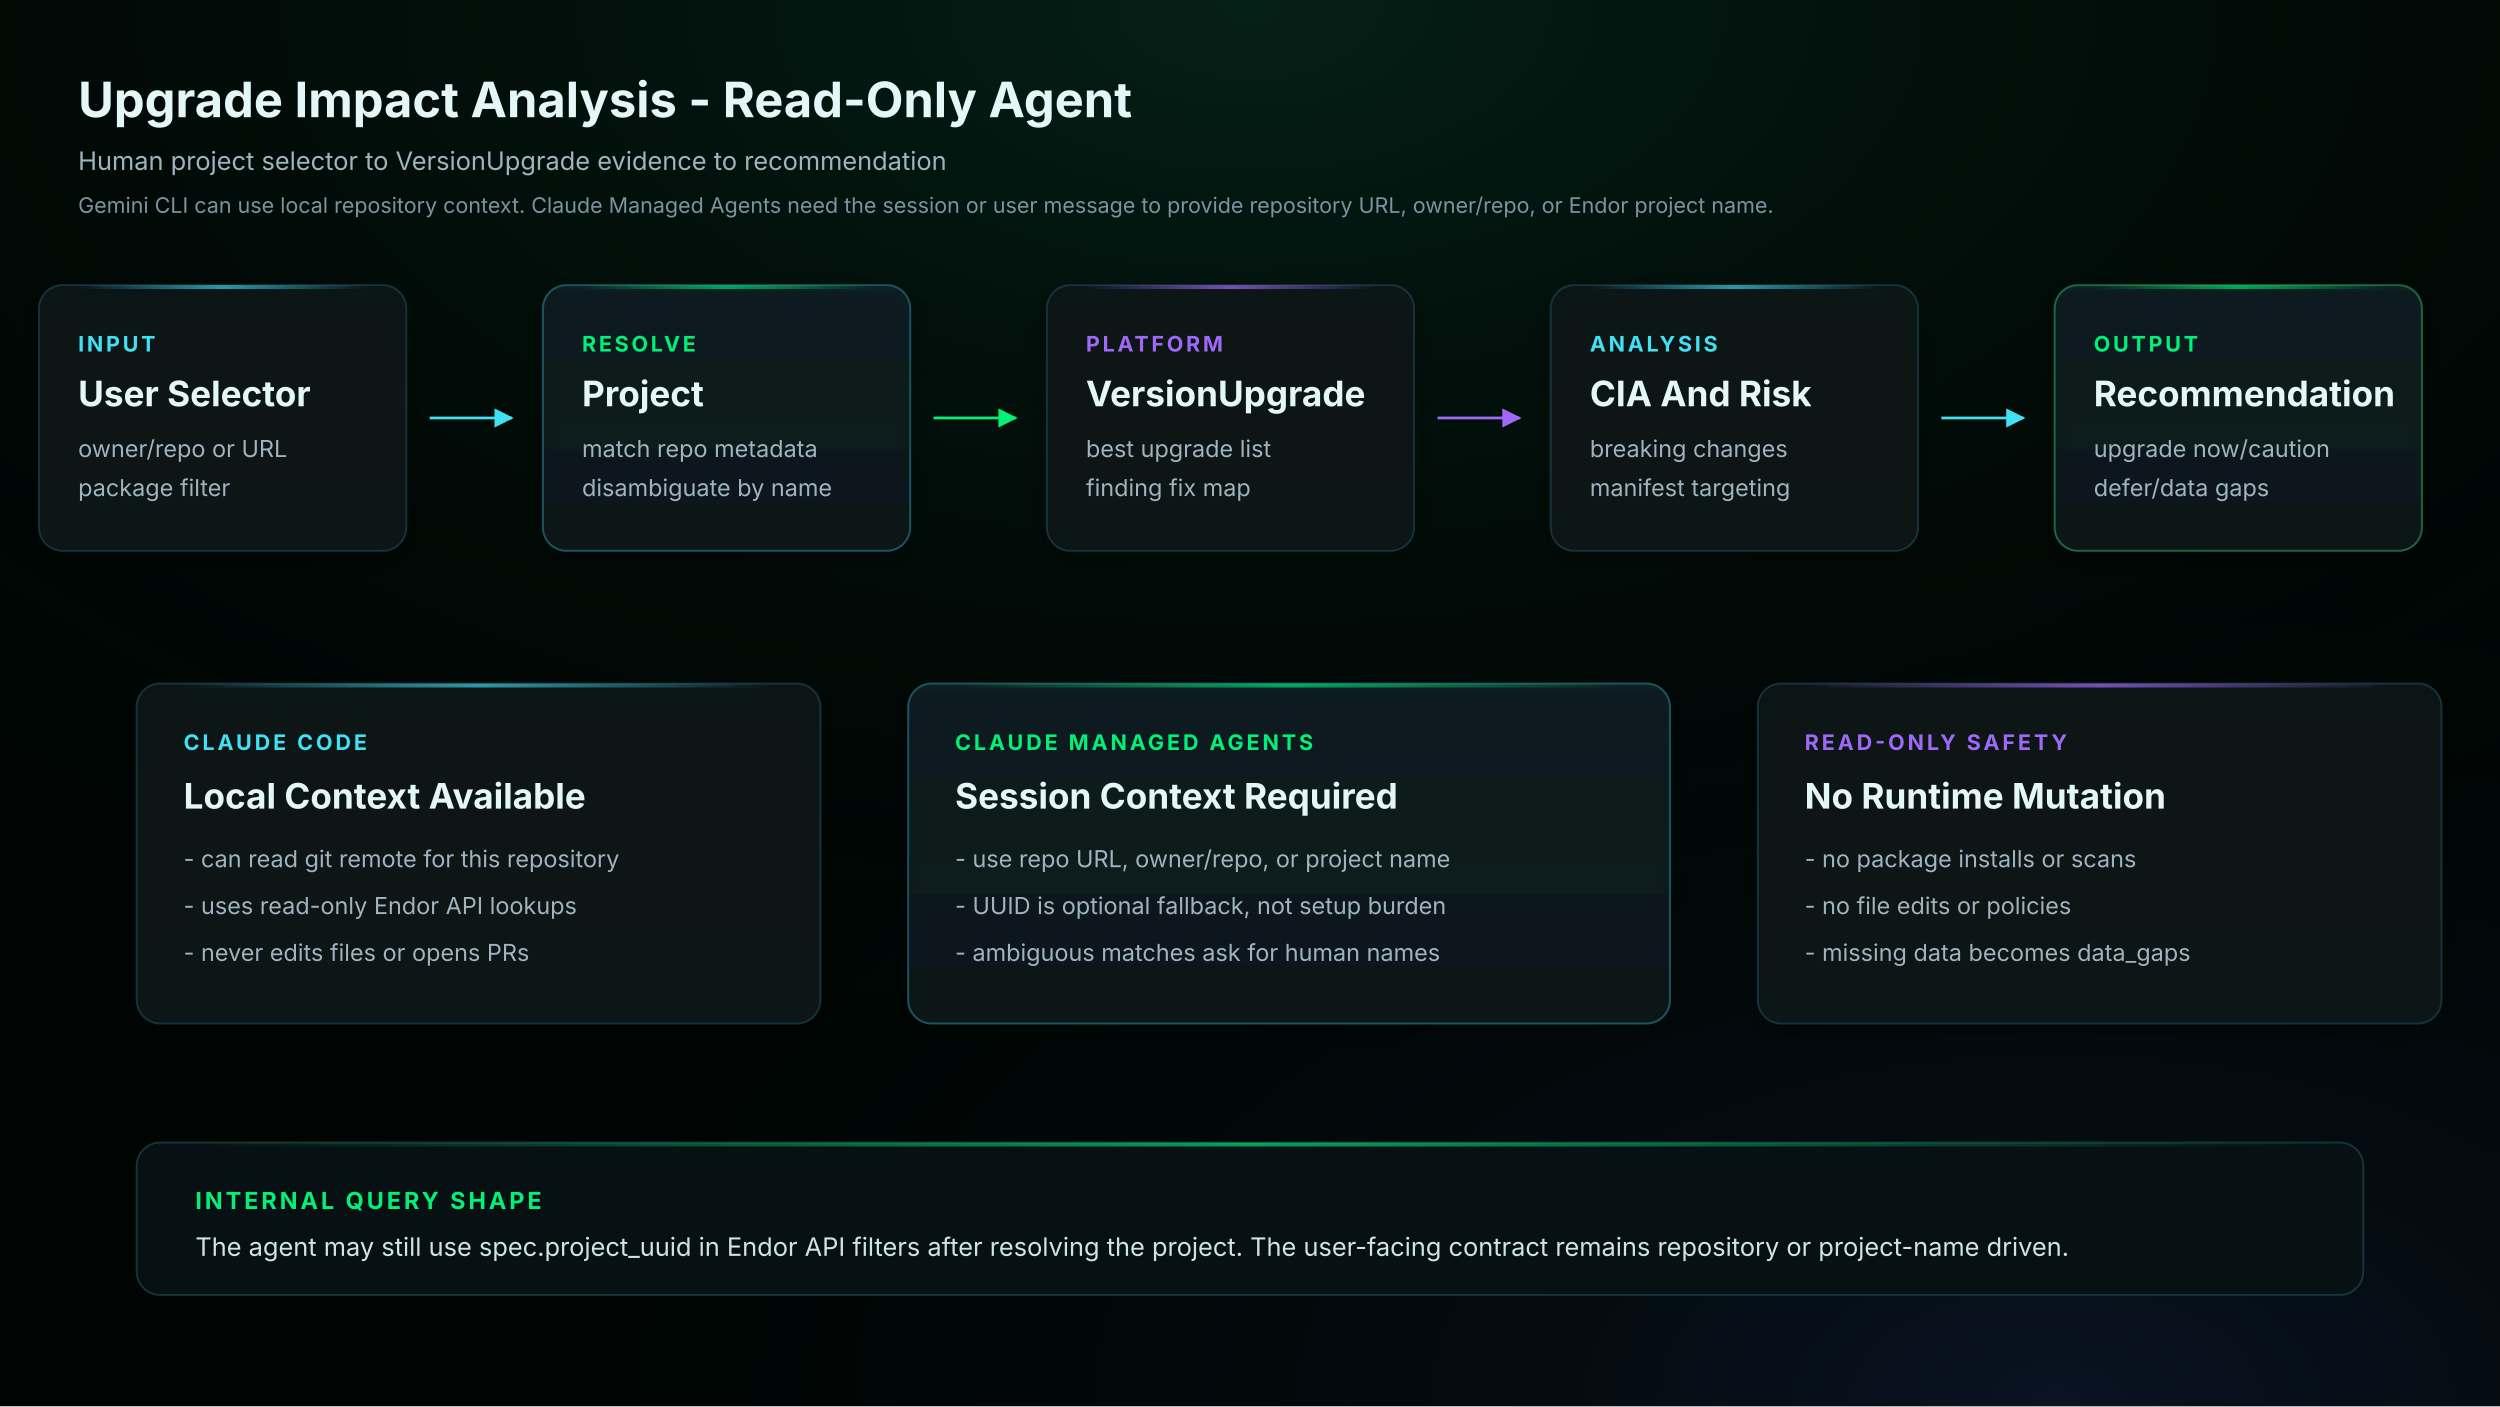
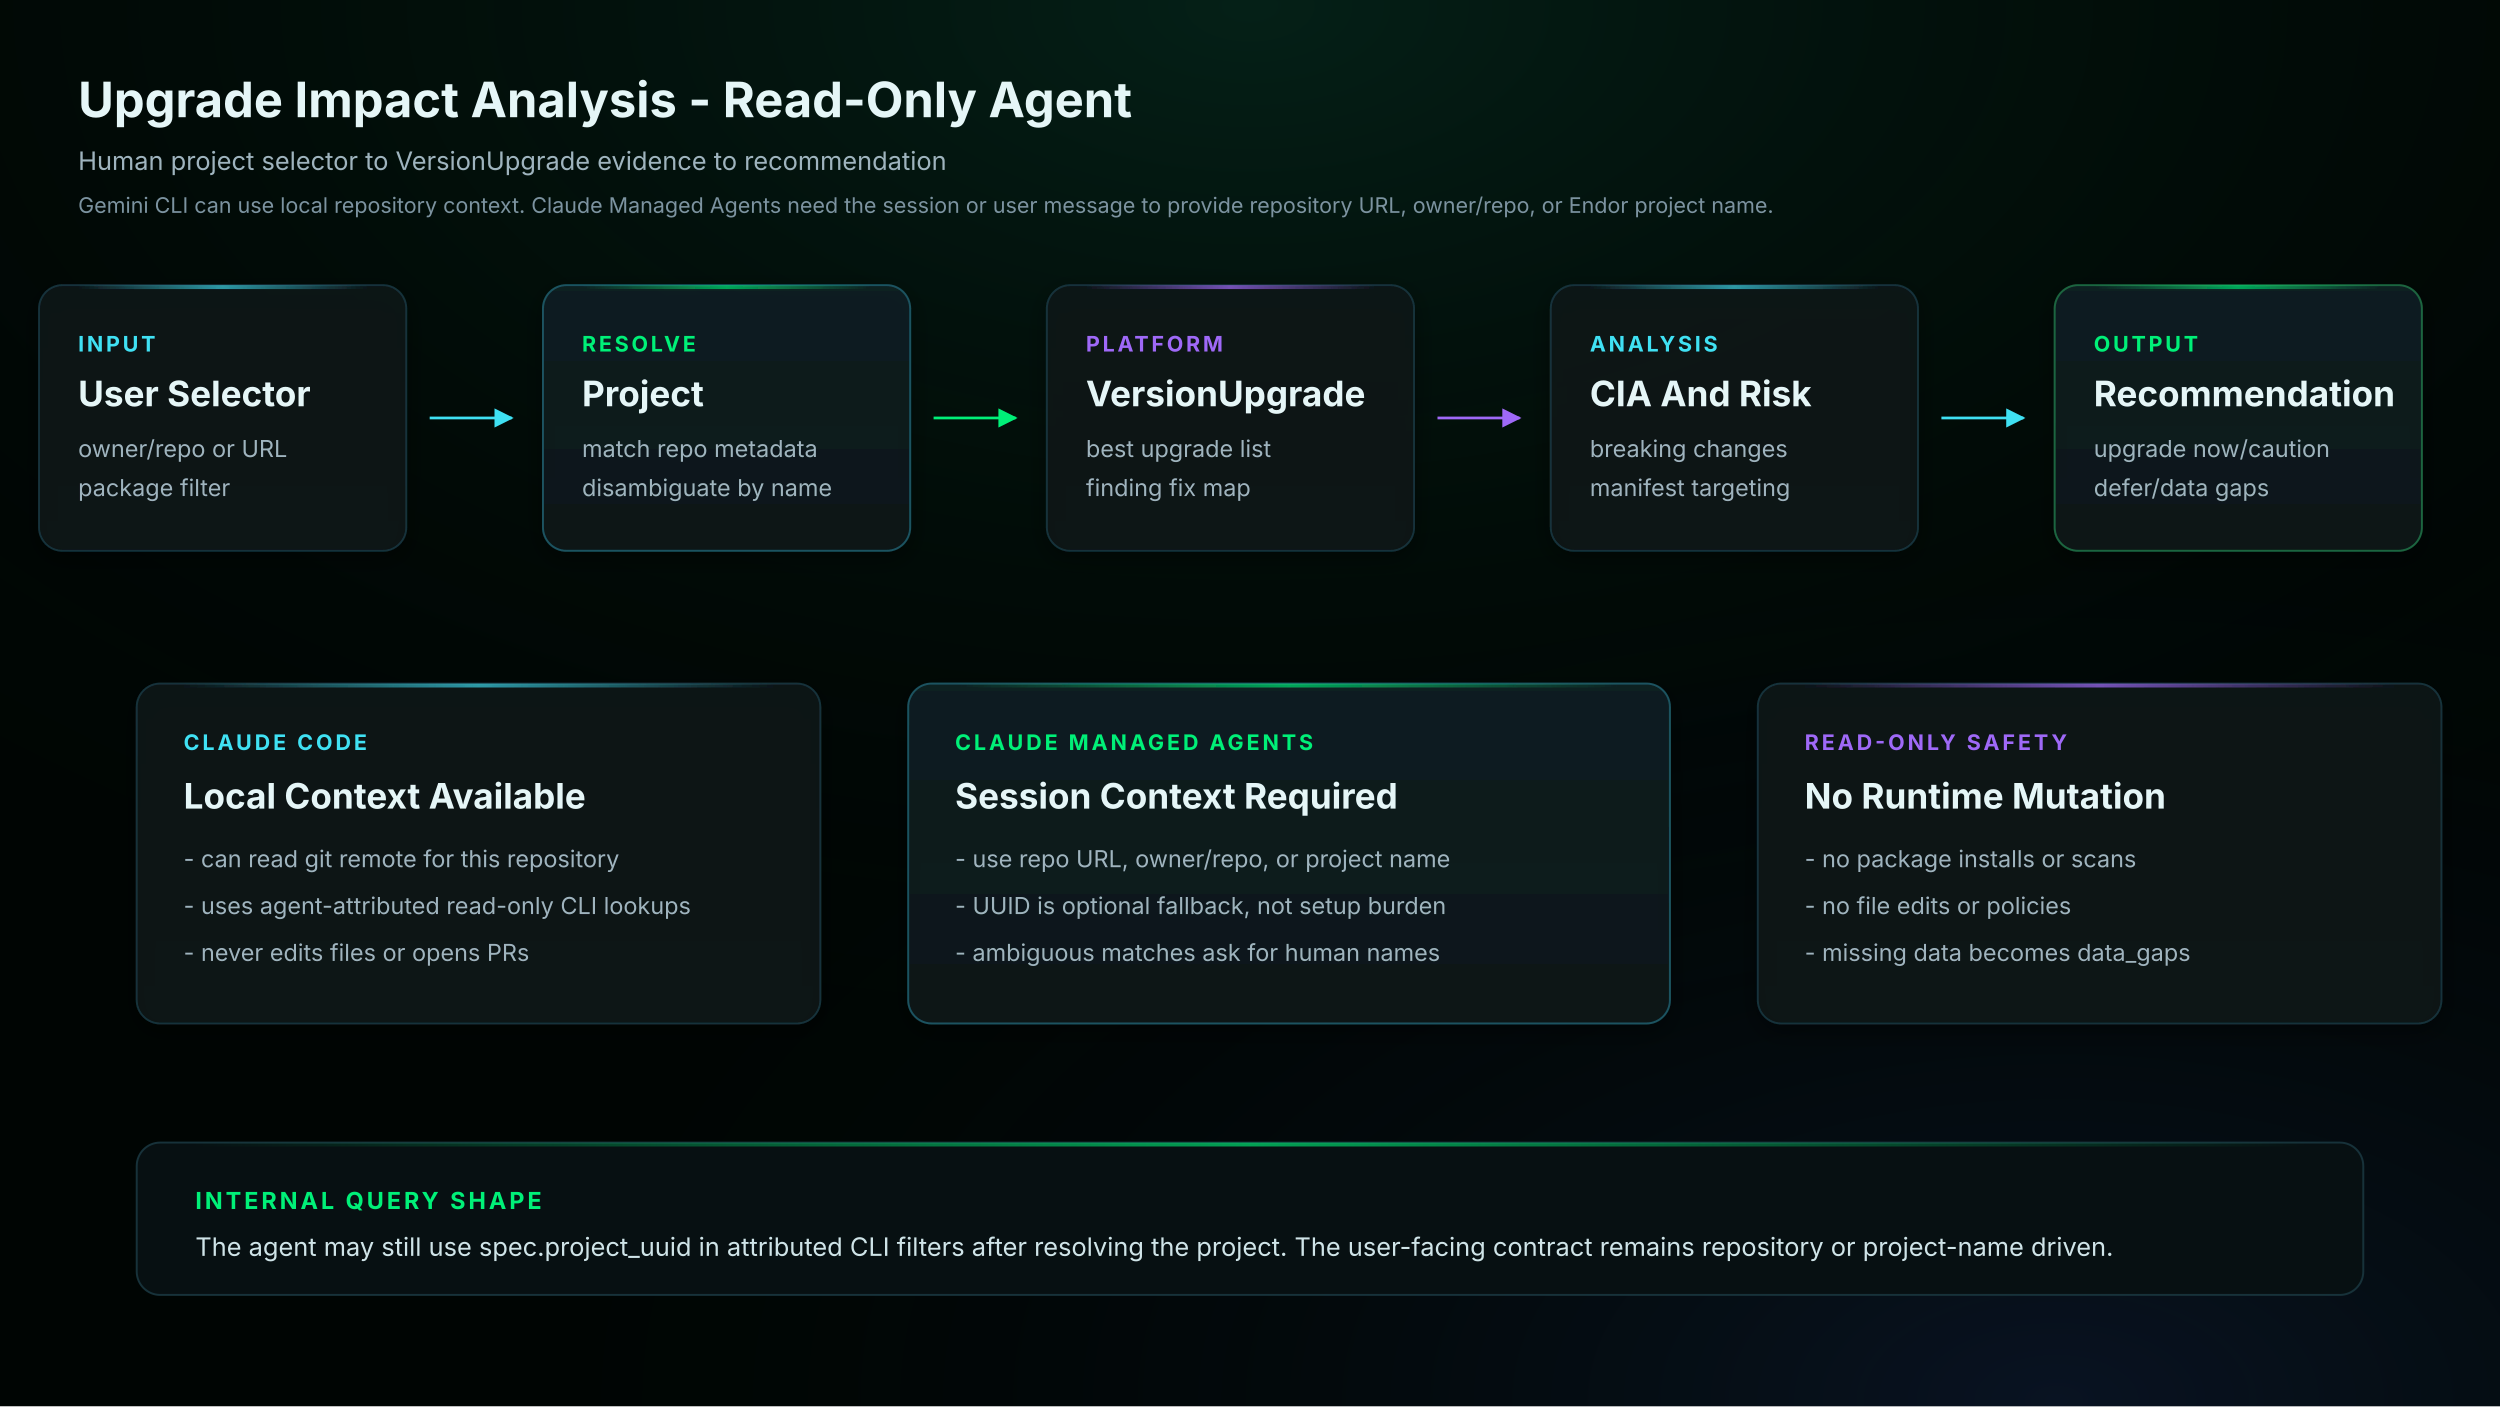
<svg xmlns="http://www.w3.org/2000/svg" viewBox="0 0 1280 720" font-family="-apple-system, BlinkMacSystemFont, 'Segoe UI', Inter, Geist, sans-serif">
  <defs>
    <radialGradient id="bgGlow" cx="50%" cy="0%" r="80%">
      <stop offset="0%" stop-color="#0a3d2c" stop-opacity="0.48" />
      <stop offset="100%" stop-color="#000503" stop-opacity="0" />
    </radialGradient>
    <radialGradient id="bgGlow2" cx="82%" cy="100%" r="65%">
      <stop offset="0%" stop-color="#1a2f5e" stop-opacity="0.34" />
      <stop offset="100%" stop-color="#000503" stop-opacity="0" />
    </radialGradient>
    <linearGradient id="cardGlass" x1="0%" y1="0%" x2="0%" y2="100%">
      <stop offset="0%" stop-color="#0d1518" stop-opacity="0.94" />
      <stop offset="100%" stop-color="#0a1112" stop-opacity="0.97" />
    </linearGradient>
    <linearGradient id="cardGlassActive" x1="0%" y1="0%" x2="0%" y2="100%">
      <stop offset="0%" stop-color="#0e2023" stop-opacity="0.96" />
      <stop offset="100%" stop-color="#091517" stop-opacity="0.98" />
    </linearGradient>
    <linearGradient id="hairline" x1="0%" y1="0%" x2="100%" y2="0%">
      <stop offset="0%" stop-color="#3fe1f3" stop-opacity="0" />
      <stop offset="50%" stop-color="#3fe1f3" stop-opacity="0.64" />
      <stop offset="100%" stop-color="#3fe1f3" stop-opacity="0" />
    </linearGradient>
    <linearGradient id="hairlineGreen" x1="0%" y1="0%" x2="100%" y2="0%">
      <stop offset="0%" stop-color="#00f078" stop-opacity="0" />
      <stop offset="50%" stop-color="#00f078" stop-opacity="0.64" />
      <stop offset="100%" stop-color="#00f078" stop-opacity="0" />
    </linearGradient>
    <linearGradient id="hairlinePurple" x1="0%" y1="0%" x2="100%" y2="0%">
      <stop offset="0%" stop-color="#9f69f7" stop-opacity="0" />
      <stop offset="50%" stop-color="#9f69f7" stop-opacity="0.70" />
      <stop offset="100%" stop-color="#9f69f7" stop-opacity="0" />
    </linearGradient>
    <filter id="cardShadow" x="-10%" y="-10%" width="120%" height="130%">
      <feGaussianBlur in="SourceAlpha" stdDeviation="6" />
      <feOffset dx="0" dy="4" />
      <feComponentTransfer>
        <feFuncA type="linear" slope="0.42" />
      </feComponentTransfer>
      <feMerge>
        <feMergeNode />
        <feMergeNode in="SourceGraphic" />
      </feMerge>
    </filter>
    <marker id="arrowCyan" viewBox="0 0 10 10" refX="9" refY="5" markerWidth="7" markerHeight="7" orient="auto-start-reverse">
      <path d="M 0 0 L 10 5 L 0 10 z" fill="#3fe1f3" />
    </marker>
    <marker id="arrowGreen" viewBox="0 0 10 10" refX="9" refY="5" markerWidth="7" markerHeight="7" orient="auto-start-reverse">
      <path d="M 0 0 L 10 5 L 0 10 z" fill="#00f078" />
    </marker>
    <marker id="arrowPurple" viewBox="0 0 10 10" refX="9" refY="5" markerWidth="7" markerHeight="7" orient="auto-start-reverse">
      <path d="M 0 0 L 10 5 L 0 10 z" fill="#9f69f7" />
    </marker>
  </defs>
  <rect width="1280" height="720" fill="#000503" />
  <rect width="1280" height="720" fill="url(#bgGlow)" />
  <rect width="1280" height="720" fill="url(#bgGlow2)" />
  <g transform="translate(40, 34)">
    <text x="0" y="26" font-size="25" font-weight="700" fill="#e5f6f7">Upgrade Impact Analysis - Read-Only Agent</text>
    <text x="0" y="53" font-size="13" fill="#9fb4be">Human project selector to VersionUpgrade evidence to recommendation</text>
    <text x="0" y="75" font-size="11" fill="#7c93a0">Gemini CLI can use local repository context. Claude Managed Agents need the session or user message to provide repository URL, owner/repo, or Endor project name.</text>
  </g>
  <g transform="translate(20, 146)">
    <g filter="url(#cardShadow)">
      <rect width="188" height="136" rx="12" fill="url(#cardGlass)" stroke="#17323a" />
      <rect x="20" y="0" width="148" height="2" fill="url(#hairline)" />
      <text x="20" y="34" font-size="11" font-weight="700" fill="#3fe1f3" letter-spacing="1.4">INPUT</text>
      <text x="20" y="62" font-size="18" font-weight="700" fill="#e5f6f7">User Selector</text>
      <text x="20" y="88" font-size="12" fill="#9fb4be">owner/repo or URL</text>
      <text x="20" y="108" font-size="12" fill="#9fb4be">package filter</text>
    </g>
    <line x1="200" y1="68" x2="242" y2="68" stroke="#3fe1f3" stroke-width="1.4" marker-end="url(#arrowCyan)" />
    <g transform="translate(258,0)" filter="url(#cardShadow)">
      <rect width="188" height="136" rx="12" fill="url(#cardGlassActive)" stroke="#1c5360" />
      <rect x="20" y="0" width="148" height="2" fill="url(#hairlineGreen)" />
      <text x="20" y="34" font-size="11" font-weight="700" fill="#00f078" letter-spacing="1.4">RESOLVE</text>
      <text x="20" y="62" font-size="18" font-weight="700" fill="#e5f6f7">Project</text>
      <text x="20" y="88" font-size="12" fill="#9fb4be">match repo metadata</text>
      <text x="20" y="108" font-size="12" fill="#9fb4be">disambiguate by name</text>
    </g>
    <line x1="458" y1="68" x2="500" y2="68" stroke="#00f078" stroke-width="1.4" marker-end="url(#arrowGreen)" />
    <g transform="translate(516,0)" filter="url(#cardShadow)">
      <rect width="188" height="136" rx="12" fill="url(#cardGlass)" stroke="#17323a" />
      <rect x="20" y="0" width="148" height="2" fill="url(#hairlinePurple)" />
      <text x="20" y="34" font-size="11" font-weight="700" fill="#9f69f7" letter-spacing="1.4">PLATFORM</text>
      <text x="20" y="62" font-size="18" font-weight="700" fill="#e5f6f7">VersionUpgrade</text>
      <text x="20" y="88" font-size="12" fill="#9fb4be">best upgrade list</text>
      <text x="20" y="108" font-size="12" fill="#9fb4be">finding fix map</text>
    </g>
    <line x1="716" y1="68" x2="758" y2="68" stroke="#9f69f7" stroke-width="1.4" marker-end="url(#arrowPurple)" />
    <g transform="translate(774,0)" filter="url(#cardShadow)">
      <rect width="188" height="136" rx="12" fill="url(#cardGlass)" stroke="#17323a" />
      <rect x="20" y="0" width="148" height="2" fill="url(#hairline)" />
      <text x="20" y="34" font-size="11" font-weight="700" fill="#3fe1f3" letter-spacing="1.4">ANALYSIS</text>
      <text x="20" y="62" font-size="18" font-weight="700" fill="#e5f6f7">CIA And Risk</text>
      <text x="20" y="88" font-size="12" fill="#9fb4be">breaking changes</text>
      <text x="20" y="108" font-size="12" fill="#9fb4be">manifest targeting</text>
    </g>
    <line x1="974" y1="68" x2="1016" y2="68" stroke="#3fe1f3" stroke-width="1.4" marker-end="url(#arrowCyan)" />
    <g transform="translate(1032,0)" filter="url(#cardShadow)">
      <rect width="188" height="136" rx="12" fill="url(#cardGlassActive)" stroke="#1f6540" />
      <rect x="20" y="0" width="148" height="2" fill="url(#hairlineGreen)" />
      <text x="20" y="34" font-size="11" font-weight="700" fill="#00f078" letter-spacing="1.4">OUTPUT</text>
      <text x="20" y="62" font-size="18" font-weight="700" fill="#e5f6f7">Recommendation</text>
      <text x="20" y="88" font-size="12" fill="#9fb4be">upgrade now/caution</text>
      <text x="20" y="108" font-size="12" fill="#9fb4be">defer/data gaps</text>
    </g>
  </g>
  <g transform="translate(70, 350)">
    <g filter="url(#cardShadow)">
      <rect width="350" height="174" rx="12" fill="url(#cardGlass)" stroke="#17323a" />
      <rect x="24" y="0" width="302" height="2" fill="url(#hairline)" />
      <text x="24" y="34" font-size="11" font-weight="700" fill="#3fe1f3" letter-spacing="1.5">CLAUDE CODE</text>
      <text x="24" y="64" font-size="18" font-weight="700" fill="#e5f6f7">Local Context Available</text>
      <text x="24" y="94" font-size="12" fill="#9fb4be">- can read git remote for this repository</text>
-       <text x="24" y="118" font-size="12" fill="#9fb4be">- uses read-only Endor API lookups</text>
+       <text x="24" y="118" font-size="12" fill="#9fb4be">- uses agent-attributed read-only CLI lookups</text>
      <text x="24" y="142" font-size="12" fill="#9fb4be">- never edits files or opens PRs</text>
    </g>
    <g transform="translate(395,0)" filter="url(#cardShadow)">
      <rect width="390" height="174" rx="12" fill="url(#cardGlassActive)" stroke="#1c5360" />
      <rect x="24" y="0" width="342" height="2" fill="url(#hairlineGreen)" />
      <text x="24" y="34" font-size="11" font-weight="700" fill="#00f078" letter-spacing="1.5">CLAUDE MANAGED AGENTS</text>
      <text x="24" y="64" font-size="18" font-weight="700" fill="#e5f6f7">Session Context Required</text>
      <text x="24" y="94" font-size="12" fill="#9fb4be">- use repo URL, owner/repo, or project name</text>
      <text x="24" y="118" font-size="12" fill="#9fb4be">- UUID is optional fallback, not setup burden</text>
      <text x="24" y="142" font-size="12" fill="#9fb4be">- ambiguous matches ask for human names</text>
    </g>
    <g transform="translate(830,0)" filter="url(#cardShadow)">
      <rect width="350" height="174" rx="12" fill="url(#cardGlass)" stroke="#17323a" />
      <rect x="24" y="0" width="302" height="2" fill="url(#hairlinePurple)" />
      <text x="24" y="34" font-size="11" font-weight="700" fill="#9f69f7" letter-spacing="1.5">READ-ONLY SAFETY</text>
      <text x="24" y="64" font-size="18" font-weight="700" fill="#e5f6f7">No Runtime Mutation</text>
      <text x="24" y="94" font-size="12" fill="#9fb4be">- no package installs or scans</text>
      <text x="24" y="118" font-size="12" fill="#9fb4be">- no file edits or policies</text>
      <text x="24" y="142" font-size="12" fill="#9fb4be">- missing data becomes data_gaps</text>
    </g>
  </g>
  <g transform="translate(70, 585)">
    <rect width="1140" height="78" rx="12" fill="#071012" stroke="#17323a" />
    <rect x="30" y="0" width="1080" height="2" fill="url(#hairlineGreen)" />
    <text x="30" y="34" font-size="12" font-weight="700" fill="#00f078" letter-spacing="1.5">INTERNAL QUERY SHAPE</text>
-     <text x="30" y="58" font-size="13" fill="#cfe4e8">The agent may still use spec.project_uuid in Endor API filters after resolving the project. The user-facing contract remains repository or project-name driven.</text>
+     <text x="30" y="58" font-size="13" fill="#cfe4e8">The agent may still use spec.project_uuid in attributed CLI filters after resolving the project. The user-facing contract remains repository or project-name driven.</text>
  </g>
</svg>
